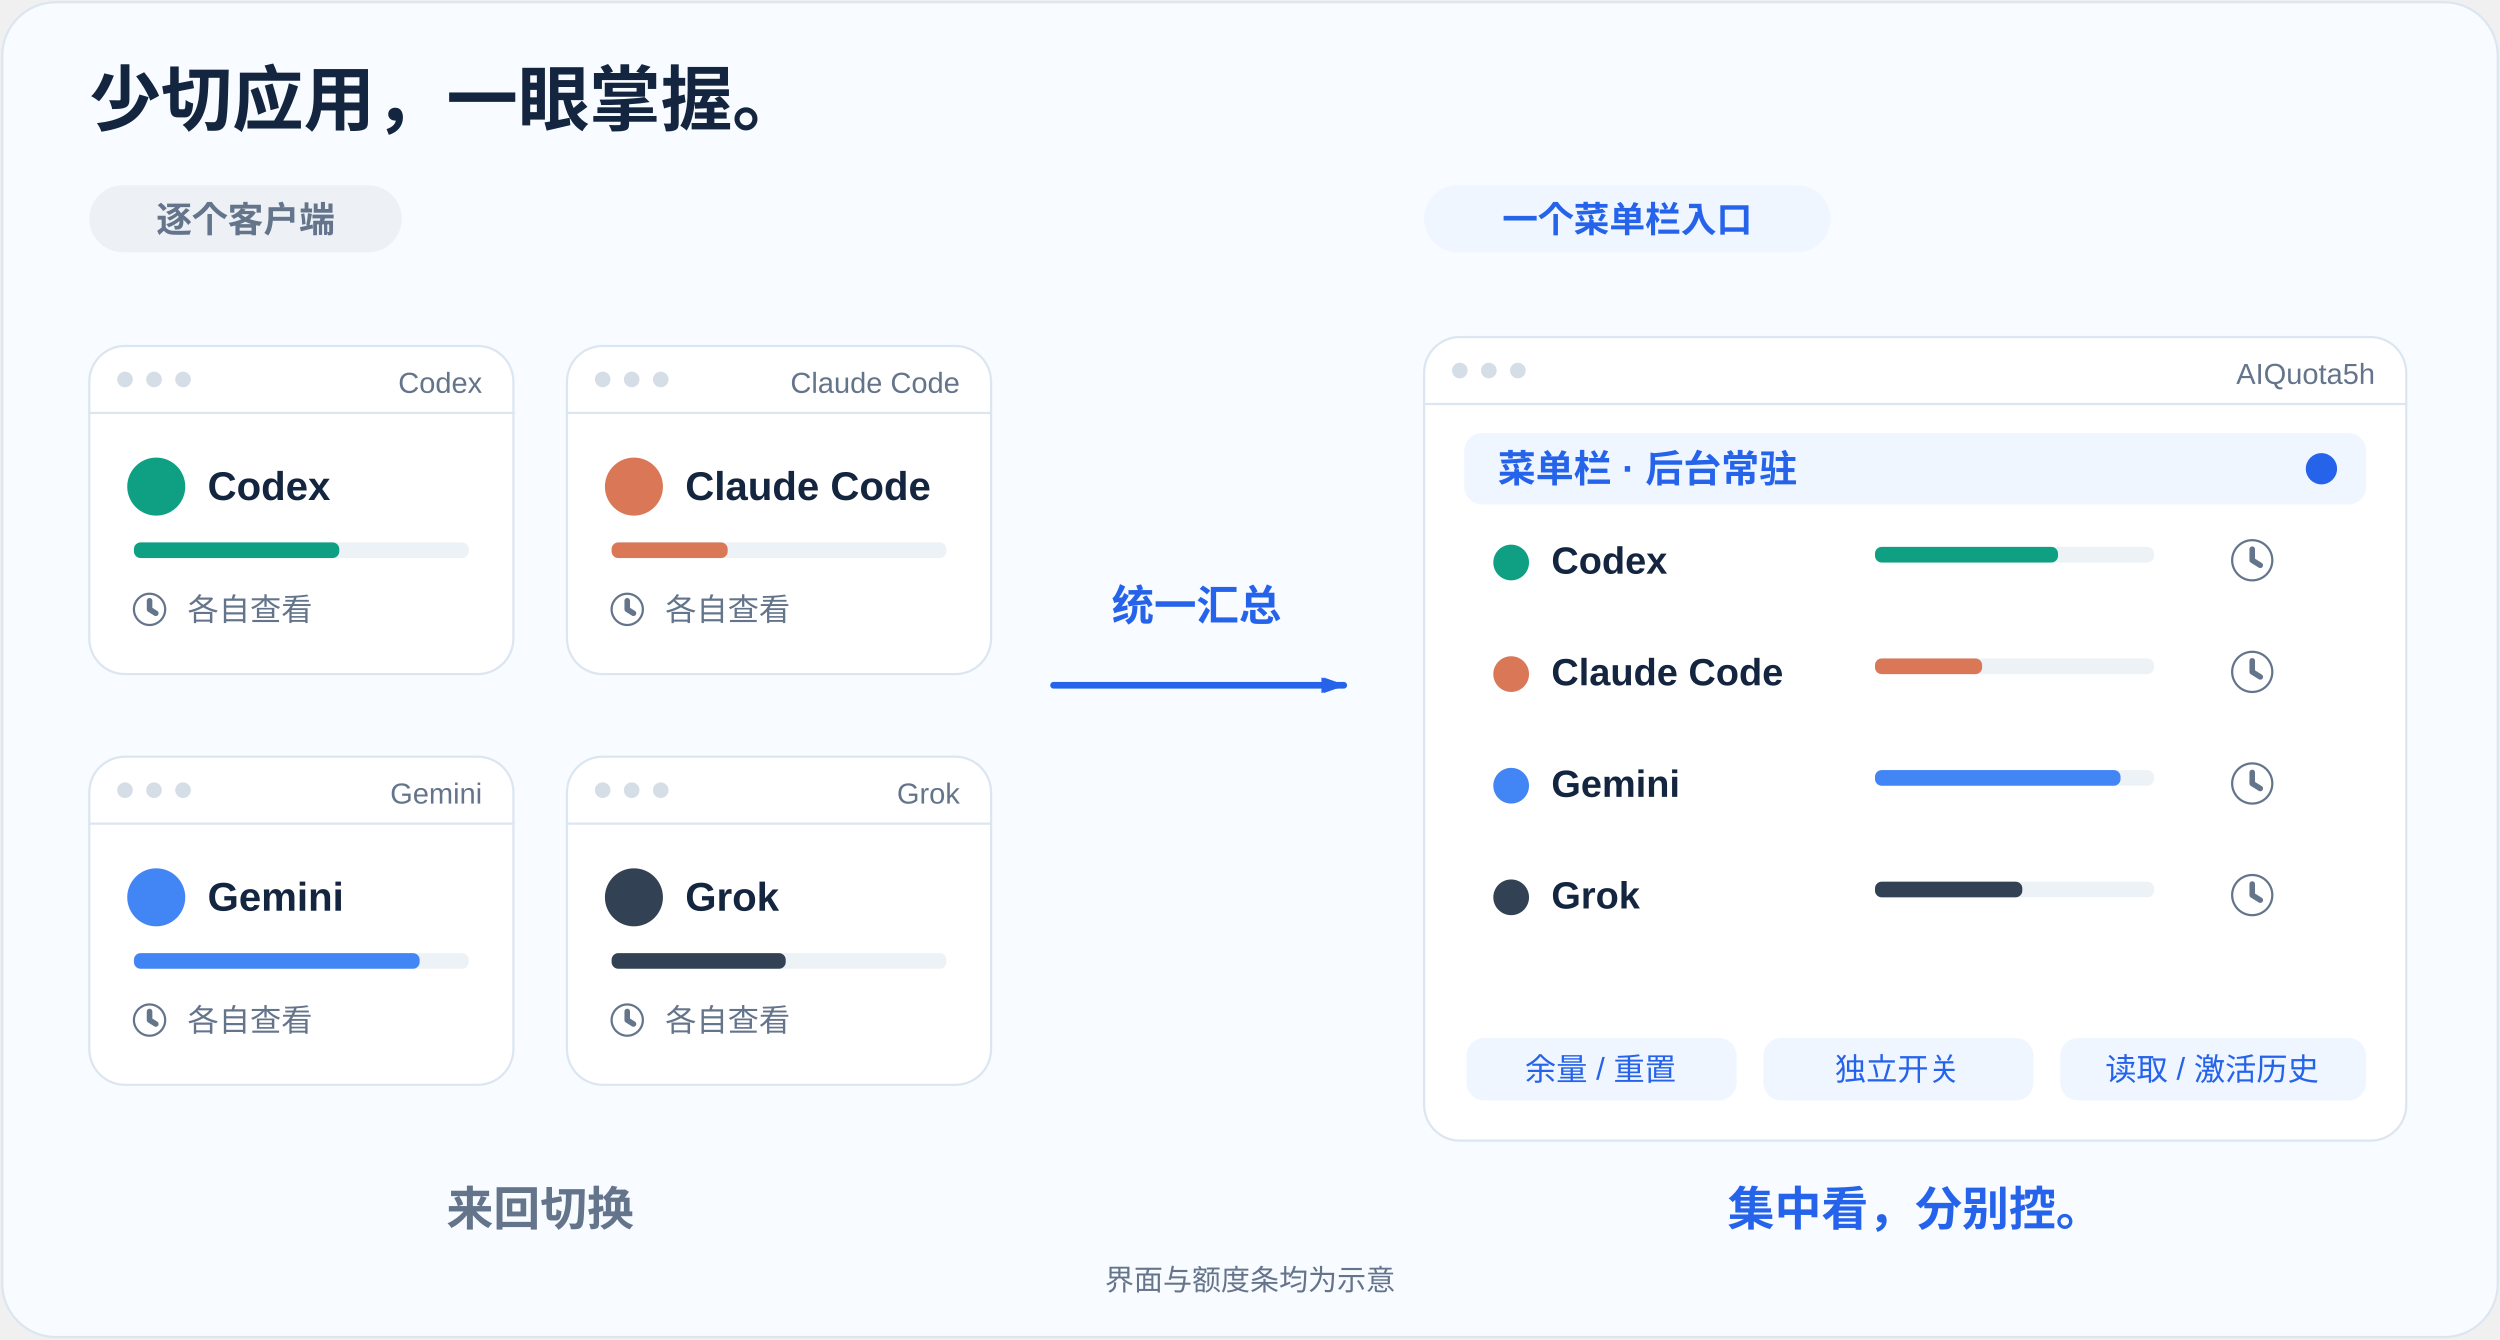
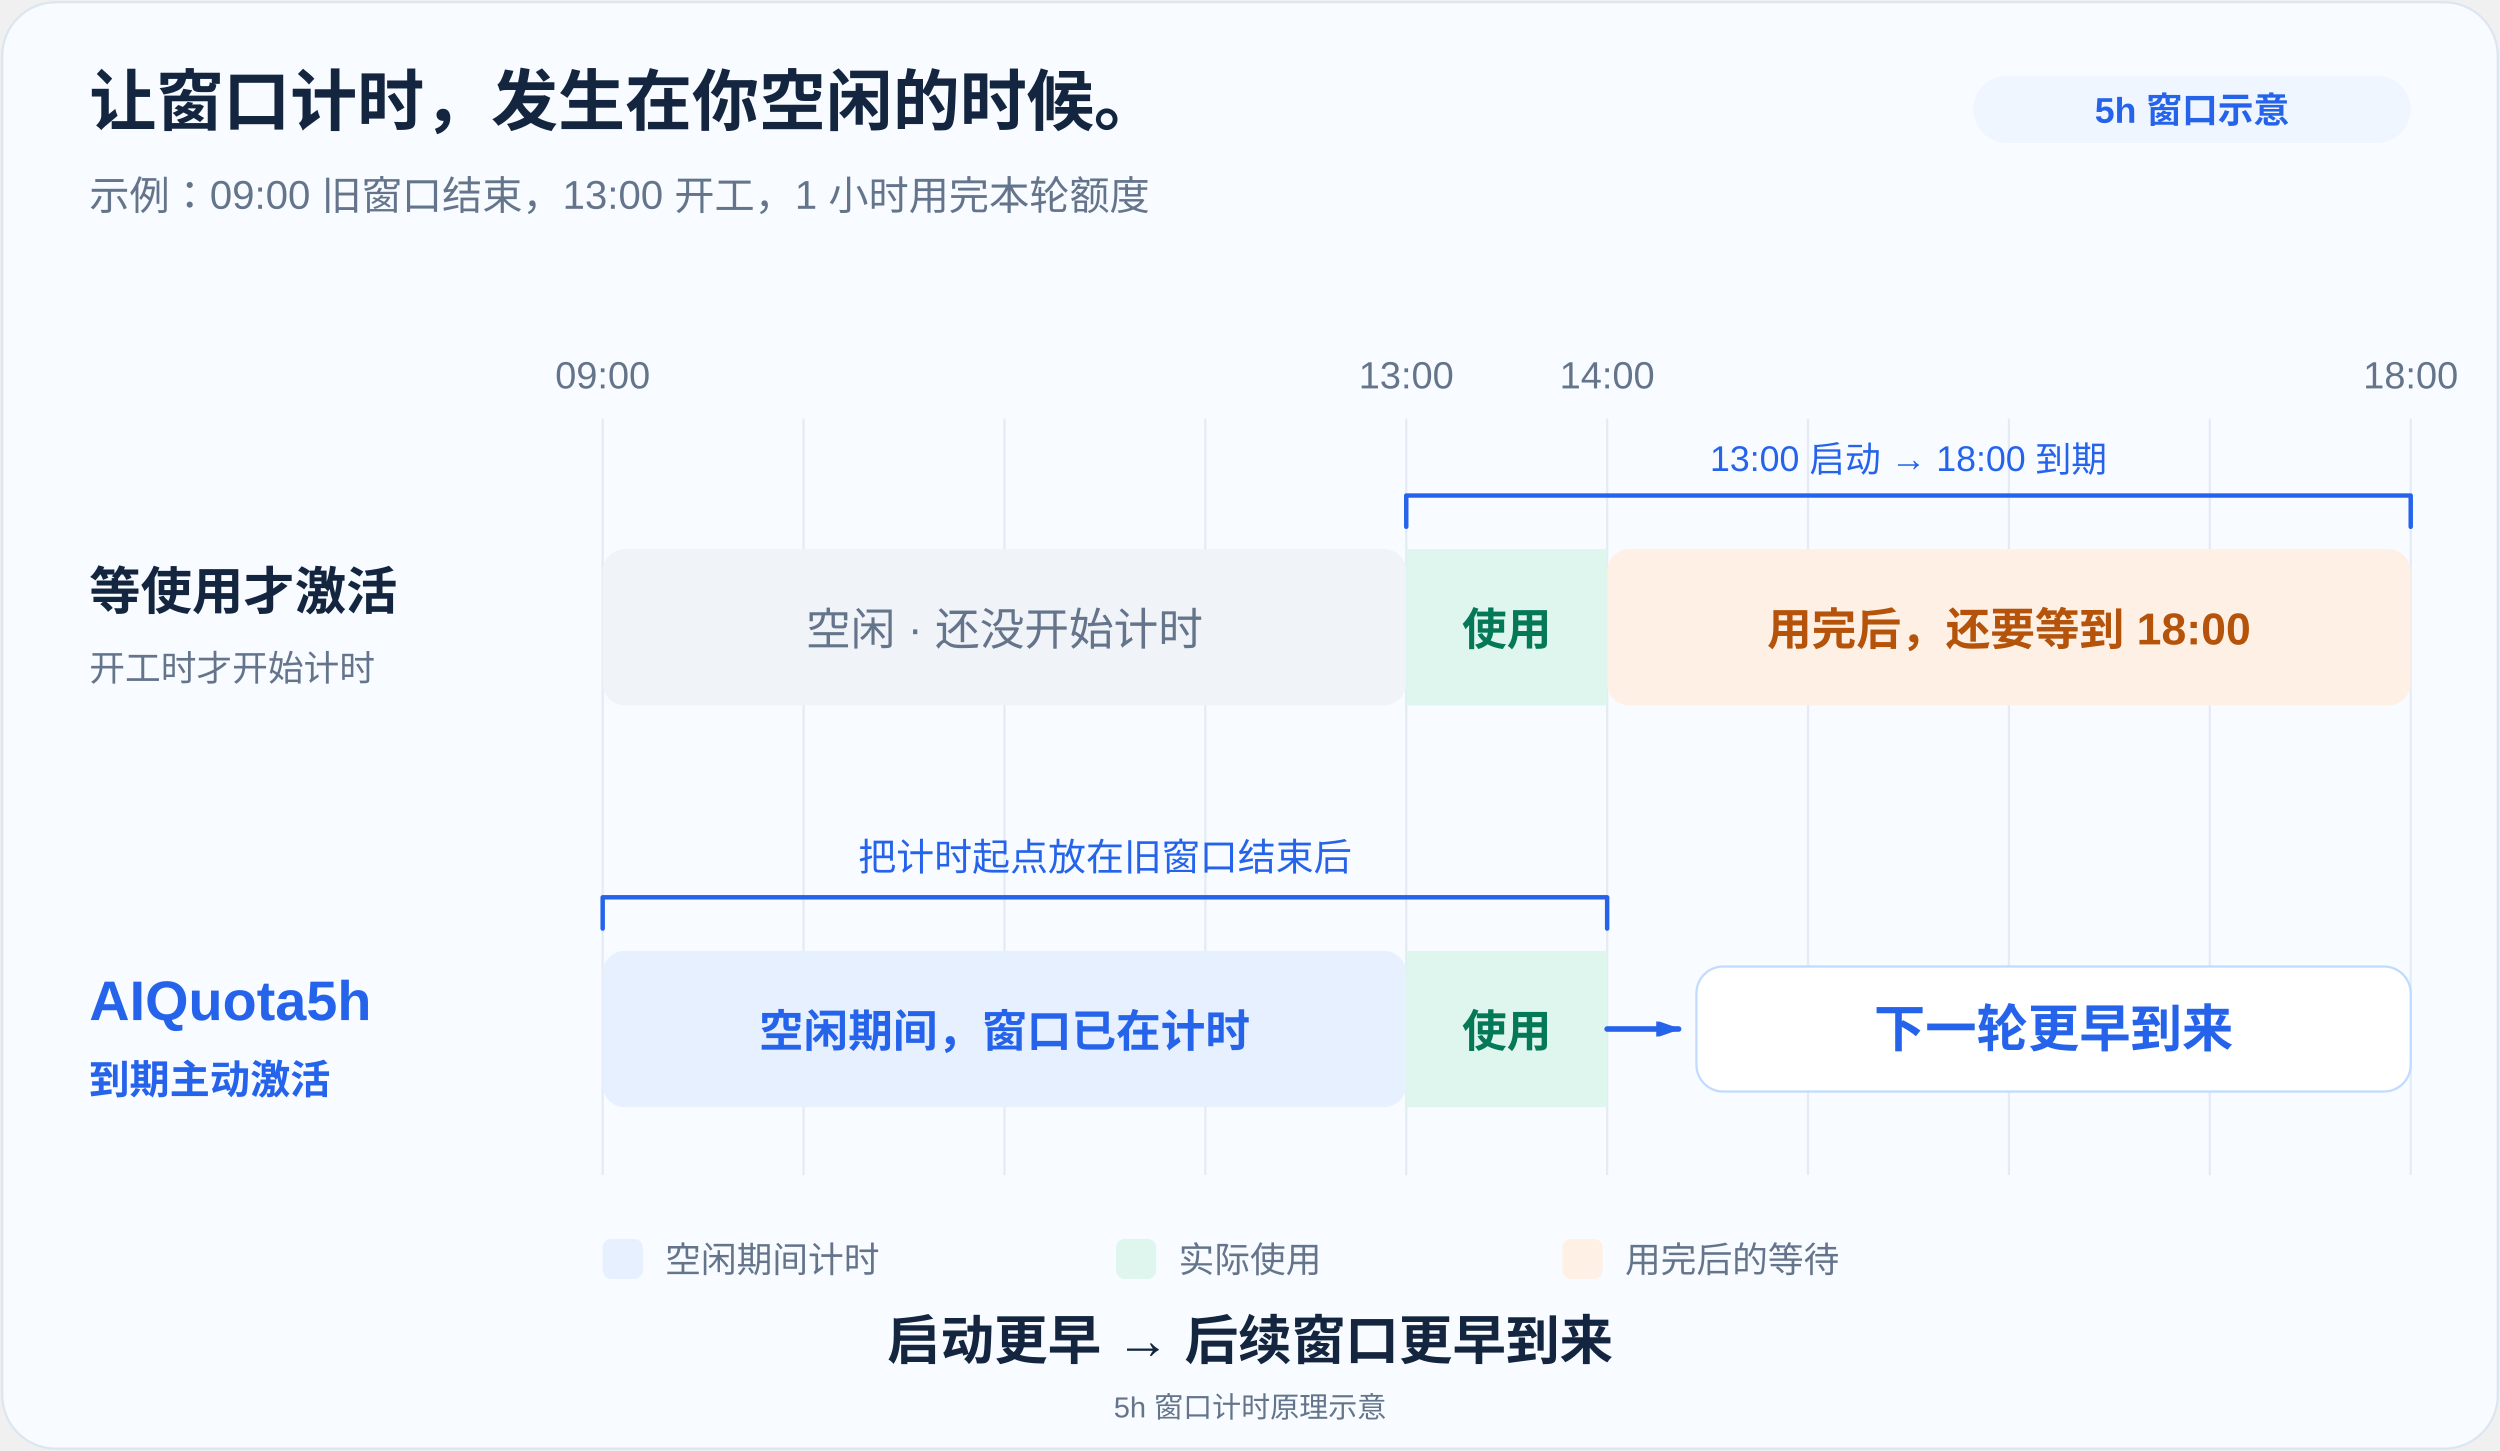
- <svg xmlns="http://www.w3.org/2000/svg" width="1120" height="600" viewBox="0 0 1120 600" role="img" aria-labelledby="title desc">
+ <svg xmlns="http://www.w3.org/2000/svg" width="1120" height="650" viewBox="0 0 1120 650" role="img" aria-labelledby="title desc">
  <style>text{font-family:"Helvetica Neue",Arial,"PingFang SC","Microsoft YaHei",sans-serif}</style>
  <defs>
    <marker id="arrow" markerWidth="10" markerHeight="7" refX="9" refY="3.5" orient="auto" markerUnits="userSpaceOnUse">
      <path d="M0 0L10 3.5L0 7Z" fill="#2563eb" />
    </marker>
  </defs>
-   <rect x="1" y="1" width="1118" height="598" rx="24" fill="#f8fbff" stroke="#dce6f1" />
-   <text x="40" y="56" font-size="32" fill="#14253f" font-weight="700" text-anchor="start">少切应用，一眼掌握。</text>
-   <rect x="40" y="83" width="140" height="30" rx="15" fill="#edf1f6" stroke="none" />
-   <text x="110.0" y="104" font-size="16" fill="#64748b" font-weight="600" text-anchor="middle">逐个客户端</text>
-   <rect x="638" y="83" width="182" height="30" rx="15" fill="#eff6ff" stroke="none" />
-   <text x="729.0" y="104" font-size="16" fill="#2563eb" font-weight="600" text-anchor="middle">一个菜单栏入口</text>
-   <rect x="40" y="155" width="190" height="147" rx="16" fill="white" stroke="#dce6f1" />
-   <path d="M40 185H230" fill="none" stroke="#dce6f1" stroke-width="1" stroke-linecap="round" stroke-linejoin="round" />
-   <circle cx="56" cy="170" r="3.5" fill="#d5dde7" stroke="none" />
-   <circle cx="69" cy="170" r="3.5" fill="#d5dde7" stroke="none" />
-   <circle cx="82" cy="170" r="3.5" fill="#d5dde7" stroke="none" />
-   <text x="216" y="176" font-size="13" fill="#64748b" font-weight="500" text-anchor="end">Codex</text>
-   <circle cx="70" cy="218" r="13" fill="#0f9f82" stroke="none" />
-   <text x="93" y="224" font-size="18" fill="#14253f" font-weight="600" text-anchor="start">Codex</text>
-   <rect x="60" y="243" width="150" height="7" rx="3" fill="#edf2f7" stroke="none" />
-   <rect x="60" y="243" width="92" height="7" rx="3" fill="#0f9f82" stroke="none" />
-   <circle cx="67" cy="273" r="7" fill="none" stroke="#64748b" />
-   <path d="M67 269.15V273L69.8 274.75" fill="none" stroke="#64748b" stroke-width="2.5" stroke-linecap="round" stroke-linejoin="round" />
-   <text x="84" y="278" font-size="14" fill="#64748b" font-weight="400" text-anchor="start">各自查看</text>
-   <rect x="254" y="155" width="190" height="147" rx="16" fill="white" stroke="#dce6f1" />
-   <path d="M254 185H444" fill="none" stroke="#dce6f1" stroke-width="1" stroke-linecap="round" stroke-linejoin="round" />
-   <circle cx="270" cy="170" r="3.5" fill="#d5dde7" stroke="none" />
-   <circle cx="283" cy="170" r="3.5" fill="#d5dde7" stroke="none" />
-   <circle cx="296" cy="170" r="3.5" fill="#d5dde7" stroke="none" />
-   <text x="430" y="176" font-size="13" fill="#64748b" font-weight="500" text-anchor="end">Claude Code</text>
-   <circle cx="284" cy="218" r="13" fill="#d97757" stroke="none" />
-   <text x="307" y="224" font-size="18" fill="#14253f" font-weight="600" text-anchor="start">Claude Code</text>
-   <rect x="274" y="243" width="150" height="7" rx="3" fill="#edf2f7" stroke="none" />
-   <rect x="274" y="243" width="52" height="7" rx="3" fill="#d97757" stroke="none" />
-   <circle cx="281" cy="273" r="7" fill="none" stroke="#64748b" />
-   <path d="M281 269.15V273L283.8 274.75" fill="none" stroke="#64748b" stroke-width="2.5" stroke-linecap="round" stroke-linejoin="round" />
-   <text x="298" y="278" font-size="14" fill="#64748b" font-weight="400" text-anchor="start">各自查看</text>
-   <rect x="40" y="339" width="190" height="147" rx="16" fill="white" stroke="#dce6f1" />
-   <path d="M40 369H230" fill="none" stroke="#dce6f1" stroke-width="1" stroke-linecap="round" stroke-linejoin="round" />
-   <circle cx="56" cy="354" r="3.5" fill="#d5dde7" stroke="none" />
-   <circle cx="69" cy="354" r="3.5" fill="#d5dde7" stroke="none" />
-   <circle cx="82" cy="354" r="3.5" fill="#d5dde7" stroke="none" />
-   <text x="216" y="360" font-size="13" fill="#64748b" font-weight="500" text-anchor="end">Gemini</text>
-   <circle cx="70" cy="402" r="13" fill="#4285f4" stroke="none" />
-   <text x="93" y="408" font-size="18" fill="#14253f" font-weight="600" text-anchor="start">Gemini</text>
-   <rect x="60" y="427" width="150" height="7" rx="3" fill="#edf2f7" stroke="none" />
-   <rect x="60" y="427" width="128" height="7" rx="3" fill="#4285f4" stroke="none" />
-   <circle cx="67" cy="457" r="7" fill="none" stroke="#64748b" />
-   <path d="M67 453.15V457L69.8 458.75" fill="none" stroke="#64748b" stroke-width="2.5" stroke-linecap="round" stroke-linejoin="round" />
-   <text x="84" y="462" font-size="14" fill="#64748b" font-weight="400" text-anchor="start">各自查看</text>
-   <rect x="254" y="339" width="190" height="147" rx="16" fill="white" stroke="#dce6f1" />
-   <path d="M254 369H444" fill="none" stroke="#dce6f1" stroke-width="1" stroke-linecap="round" stroke-linejoin="round" />
-   <circle cx="270" cy="354" r="3.5" fill="#d5dde7" stroke="none" />
-   <circle cx="283" cy="354" r="3.5" fill="#d5dde7" stroke="none" />
-   <circle cx="296" cy="354" r="3.5" fill="#d5dde7" stroke="none" />
-   <text x="430" y="360" font-size="13" fill="#64748b" font-weight="500" text-anchor="end">Grok</text>
-   <circle cx="284" cy="402" r="13" fill="#334155" stroke="none" />
-   <text x="307" y="408" font-size="18" fill="#14253f" font-weight="600" text-anchor="start">Grok</text>
-   <rect x="274" y="427" width="150" height="7" rx="3" fill="#edf2f7" stroke="none" />
-   <rect x="274" y="427" width="78" height="7" rx="3" fill="#334155" stroke="none" />
-   <circle cx="281" cy="457" r="7" fill="none" stroke="#64748b" />
-   <path d="M281 453.15V457L283.8 458.75" fill="none" stroke="#64748b" stroke-width="2.5" stroke-linecap="round" stroke-linejoin="round" />
-   <text x="298" y="462" font-size="14" fill="#64748b" font-weight="400" text-anchor="start">各自查看</text>
-   <path d="M472 307H602" fill="none" stroke="#2563eb" stroke-width="3" stroke-linecap="round" stroke-linejoin="round" marker-end="url(#arrow)" />
-   <path d="M602.0 307.0L592.0 310.5L592.0 303.5Z" fill="#2563eb" />
-   <text x="536" y="278" font-size="19" fill="#2563eb" font-weight="600" text-anchor="middle">统一汇总</text>
-   <rect x="638" y="151" width="440" height="360" rx="16" fill="white" stroke="#dce6f1" />
-   <path d="M638 181H1078" fill="none" stroke="#dce6f1" stroke-width="1" stroke-linecap="round" stroke-linejoin="round" />
-   <circle cx="654" cy="166" r="3.5" fill="#d5dde7" stroke="none" />
-   <circle cx="667" cy="166" r="3.5" fill="#d5dde7" stroke="none" />
-   <circle cx="680" cy="166" r="3.5" fill="#d5dde7" stroke="none" />
-   <text x="1064" y="172" font-size="13" fill="#64748b" font-weight="500" text-anchor="end">AIQuota5h</text>
-   <rect x="656" y="194" width="404" height="32" rx="8" fill="#eff6ff" stroke="none" />
-   <circle cx="1040" cy="210" r="7" fill="#2563eb" stroke="none" />
-   <text x="671" y="216" font-size="17" fill="#2563eb" font-weight="600" text-anchor="start">菜单栏 · 后台常驻</text>
-   <circle cx="677" cy="252" r="8" fill="#0f9f82" stroke="none" />
-   <text x="695" y="257" font-size="17" fill="#14253f" font-weight="600" text-anchor="start">Codex</text>
-   <rect x="840" y="245" width="125" height="7" rx="3" fill="#edf2f7" stroke="none" />
-   <rect x="840" y="245" width="82" height="7" rx="3" fill="#0f9f82" stroke="none" />
-   <circle cx="1009" cy="251" r="9" fill="none" stroke="#64748b" />
-   <path d="M1009 246.05V251L1012.6 253.25" fill="none" stroke="#64748b" stroke-width="2.5" stroke-linecap="round" stroke-linejoin="round" />
-   <circle cx="677" cy="302" r="8" fill="#d97757" stroke="none" />
-   <text x="695" y="307" font-size="17" fill="#14253f" font-weight="600" text-anchor="start">Claude Code</text>
-   <rect x="840" y="295" width="125" height="7" rx="3" fill="#edf2f7" stroke="none" />
-   <rect x="840" y="295" width="48" height="7" rx="3" fill="#d97757" stroke="none" />
-   <circle cx="1009" cy="301" r="9" fill="none" stroke="#64748b" />
-   <path d="M1009 296.05V301L1012.6 303.25" fill="none" stroke="#64748b" stroke-width="2.5" stroke-linecap="round" stroke-linejoin="round" />
-   <circle cx="677" cy="352" r="8" fill="#4285f4" stroke="none" />
-   <text x="695" y="357" font-size="17" fill="#14253f" font-weight="600" text-anchor="start">Gemini</text>
-   <rect x="840" y="345" width="125" height="7" rx="3" fill="#edf2f7" stroke="none" />
-   <rect x="840" y="345" width="110" height="7" rx="3" fill="#4285f4" stroke="none" />
-   <circle cx="1009" cy="351" r="9" fill="none" stroke="#64748b" />
-   <path d="M1009 346.05V351L1012.6 353.25" fill="none" stroke="#64748b" stroke-width="2.5" stroke-linecap="round" stroke-linejoin="round" />
-   <circle cx="677" cy="402" r="8" fill="#334155" stroke="none" />
-   <text x="695" y="407" font-size="17" fill="#14253f" font-weight="600" text-anchor="start">Grok</text>
-   <rect x="840" y="395" width="125" height="7" rx="3" fill="#edf2f7" stroke="none" />
-   <rect x="840" y="395" width="66" height="7" rx="3" fill="#334155" stroke="none" />
-   <circle cx="1009" cy="401" r="9" fill="none" stroke="#64748b" />
-   <path d="M1009 396.05V401L1012.6 403.25" fill="none" stroke="#64748b" stroke-width="2.5" stroke-linecap="round" stroke-linejoin="round" />
-   <rect x="657" y="465" width="121" height="28" rx="8" fill="#eff6ff" stroke="none" />
-   <text x="717" y="484" font-size="14" fill="#2563eb" font-weight="500" text-anchor="middle">余量 / 重置</text>
-   <rect x="790" y="465" width="121" height="28" rx="8" fill="#eff6ff" stroke="none" />
-   <text x="850" y="484" font-size="14" fill="#2563eb" font-weight="500" text-anchor="middle">独立开关</text>
-   <rect x="923" y="465" width="137" height="28" rx="8" fill="#eff6ff" stroke="none" />
-   <text x="991" y="484" font-size="14" fill="#2563eb" font-weight="500" text-anchor="middle">读取 / 激活历史</text>
-   <text x="242" y="549" font-size="21" fill="#64748b" font-weight="600" text-anchor="middle">来回切换</text>
-   <text x="858" y="549" font-size="21" fill="#2563eb" font-weight="700" text-anchor="middle">集中看，分别控。</text>
-   <text x="560" y="578" font-size="13" fill="#64748b" font-weight="400" text-anchor="middle">界面与额度条均为示意</text>
+   <rect x="1" y="1" width="1118" height="648" rx="24" fill="#f8fbff" stroke="#dce6f1" />
+   <text x="40" y="56" font-size="30" fill="#14253f" font-weight="700" text-anchor="start">让窗口计时，发生在你空闲的时候。</text>
+   <text x="40" y="94" font-size="18" fill="#64748b" font-weight="400" text-anchor="start">示例：09:00 旧窗口结束，13:00 开工，1 小时用完本轮额度</text>
+   <rect x="884" y="34" width="196" height="30" rx="15" fill="#eff6ff" stroke="none" />
+   <text x="982.0" y="55" font-size="16" fill="#2563eb" font-weight="600" text-anchor="middle">5h 窗口示意</text>
+   <path d="M270 188V526" fill="none" stroke="#e4ebf4" stroke-width="1" stroke-linecap="round" stroke-linejoin="round" />
+   <path d="M360 188V526" fill="none" stroke="#e4ebf4" stroke-width="1" stroke-linecap="round" stroke-linejoin="round" />
+   <path d="M450 188V526" fill="none" stroke="#e4ebf4" stroke-width="1" stroke-linecap="round" stroke-linejoin="round" />
+   <path d="M540 188V526" fill="none" stroke="#e4ebf4" stroke-width="1" stroke-linecap="round" stroke-linejoin="round" />
+   <path d="M630 188V526" fill="none" stroke="#e4ebf4" stroke-width="1" stroke-linecap="round" stroke-linejoin="round" />
+   <path d="M720 188V526" fill="none" stroke="#e4ebf4" stroke-width="1" stroke-linecap="round" stroke-linejoin="round" />
+   <path d="M810 188V526" fill="none" stroke="#e4ebf4" stroke-width="1" stroke-linecap="round" stroke-linejoin="round" />
+   <path d="M900 188V526" fill="none" stroke="#e4ebf4" stroke-width="1" stroke-linecap="round" stroke-linejoin="round" />
+   <path d="M990 188V526" fill="none" stroke="#e4ebf4" stroke-width="1" stroke-linecap="round" stroke-linejoin="round" />
+   <path d="M1080 188V526" fill="none" stroke="#e4ebf4" stroke-width="1" stroke-linecap="round" stroke-linejoin="round" />
+   <text x="270" y="174" font-size="17" fill="#64748b" font-weight="500" text-anchor="middle">09:00</text>
+   <text x="630" y="174" font-size="17" fill="#64748b" font-weight="500" text-anchor="middle">13:00</text>
+   <text x="720" y="174" font-size="17" fill="#64748b" font-weight="500" text-anchor="middle">14:00</text>
+   <text x="1080" y="174" font-size="17" fill="#64748b" font-weight="500" text-anchor="middle">18:00</text>
+   <text x="40" y="273" font-size="23" fill="#14253f" font-weight="700" text-anchor="start">等使用才激活</text>
+   <text x="40" y="305" font-size="16" fill="#64748b" font-weight="400" text-anchor="start">开工时才开始计时</text>
+   <rect x="270" y="246" width="360" height="70" rx="10" fill="#f0f3f8" stroke="none" />
+   <text x="450" y="289" font-size="20" fill="#64748b" font-weight="500" text-anchor="middle">空闲 · 还没开始计时</text>
+   <rect x="630" y="246" width="90" height="70" rx="0" fill="#def6ed" stroke="none" />
+   <text x="675" y="289" font-size="20" fill="#047857" font-weight="600" text-anchor="middle">使用</text>
+   <rect x="720" y="246" width="360" height="70" rx="10" fill="#fff0e5" stroke="none" />
+   <text x="900" y="289" font-size="20" fill="#b45309" font-weight="600" text-anchor="middle">用完后，还要等到 18:00</text>
+   <path d="M630 236V222H1080V236" fill="none" stroke="#2563eb" stroke-width="2" stroke-linecap="round" stroke-linejoin="round" />
+   <text x="855" y="211" font-size="16" fill="#2563eb" font-weight="500" text-anchor="middle">13:00 启动 → 18:00 到期</text>
+   <text x="40" y="457" font-size="25" fill="#2563eb" font-weight="700" text-anchor="start">AIQuota5h</text>
+   <text x="40" y="490" font-size="18" fill="#2563eb" font-weight="600" text-anchor="start">到期主动激活</text>
+   <rect x="270" y="426" width="360" height="70" rx="10" fill="#e7f0ff" stroke="none" />
+   <text x="450" y="469" font-size="20" fill="#2563eb" font-weight="600" text-anchor="middle">空闲期间，窗口已在计时</text>
+   <rect x="630" y="426" width="90" height="70" rx="0" fill="#def6ed" stroke="none" />
+   <text x="675" y="469" font-size="20" fill="#047857" font-weight="600" text-anchor="middle">使用</text>
+   <path d="M270 416V402H720V416" fill="none" stroke="#2563eb" stroke-width="2" stroke-linecap="round" stroke-linejoin="round" />
+   <text x="495" y="390" font-size="17" fill="#2563eb" font-weight="500" text-anchor="middle">把计时起点放在旧窗口结束后</text>
+   <path d="M720 461H752" fill="none" stroke="#2563eb" stroke-width="2.5" stroke-linecap="round" stroke-linejoin="round" marker-end="url(#arrow)" />
+   <path d="M752.0 461.0L742.0 464.5L742.0 457.5Z" fill="#2563eb" />
+   <rect x="760" y="433" width="320" height="56" rx="12" fill="white" stroke="#bfdbfe" />
+   <text x="920" y="469" font-size="23" fill="#2563eb" font-weight="700" text-anchor="middle">下一轮更早到来</text>
+   <rect x="270" y="555" width="18" height="18" rx="4" fill="#e7f0ff" stroke="none" />
+   <text x="298" y="570" font-size="16" fill="#64748b" font-weight="400" text-anchor="start">空闲期间计时</text>
+   <rect x="500" y="555" width="18" height="18" rx="4" fill="#def6ed" stroke="none" />
+   <text x="528" y="570" font-size="16" fill="#64748b" font-weight="400" text-anchor="start">实际使用</text>
+   <rect x="700" y="555" width="18" height="18" rx="4" fill="#fff0e5" stroke="none" />
+   <text x="728" y="570" font-size="16" fill="#64748b" font-weight="400" text-anchor="start">用完后的等待</text>
+   <text x="560" y="609" font-size="24" fill="#14253f" font-weight="700" text-anchor="middle">启动更早 → 后续窗口更早到来</text>
+   <text x="560" y="635" font-size="13" fill="#64748b" font-weight="400" text-anchor="middle">5h 窗口计时原理示意</text>
</svg>
